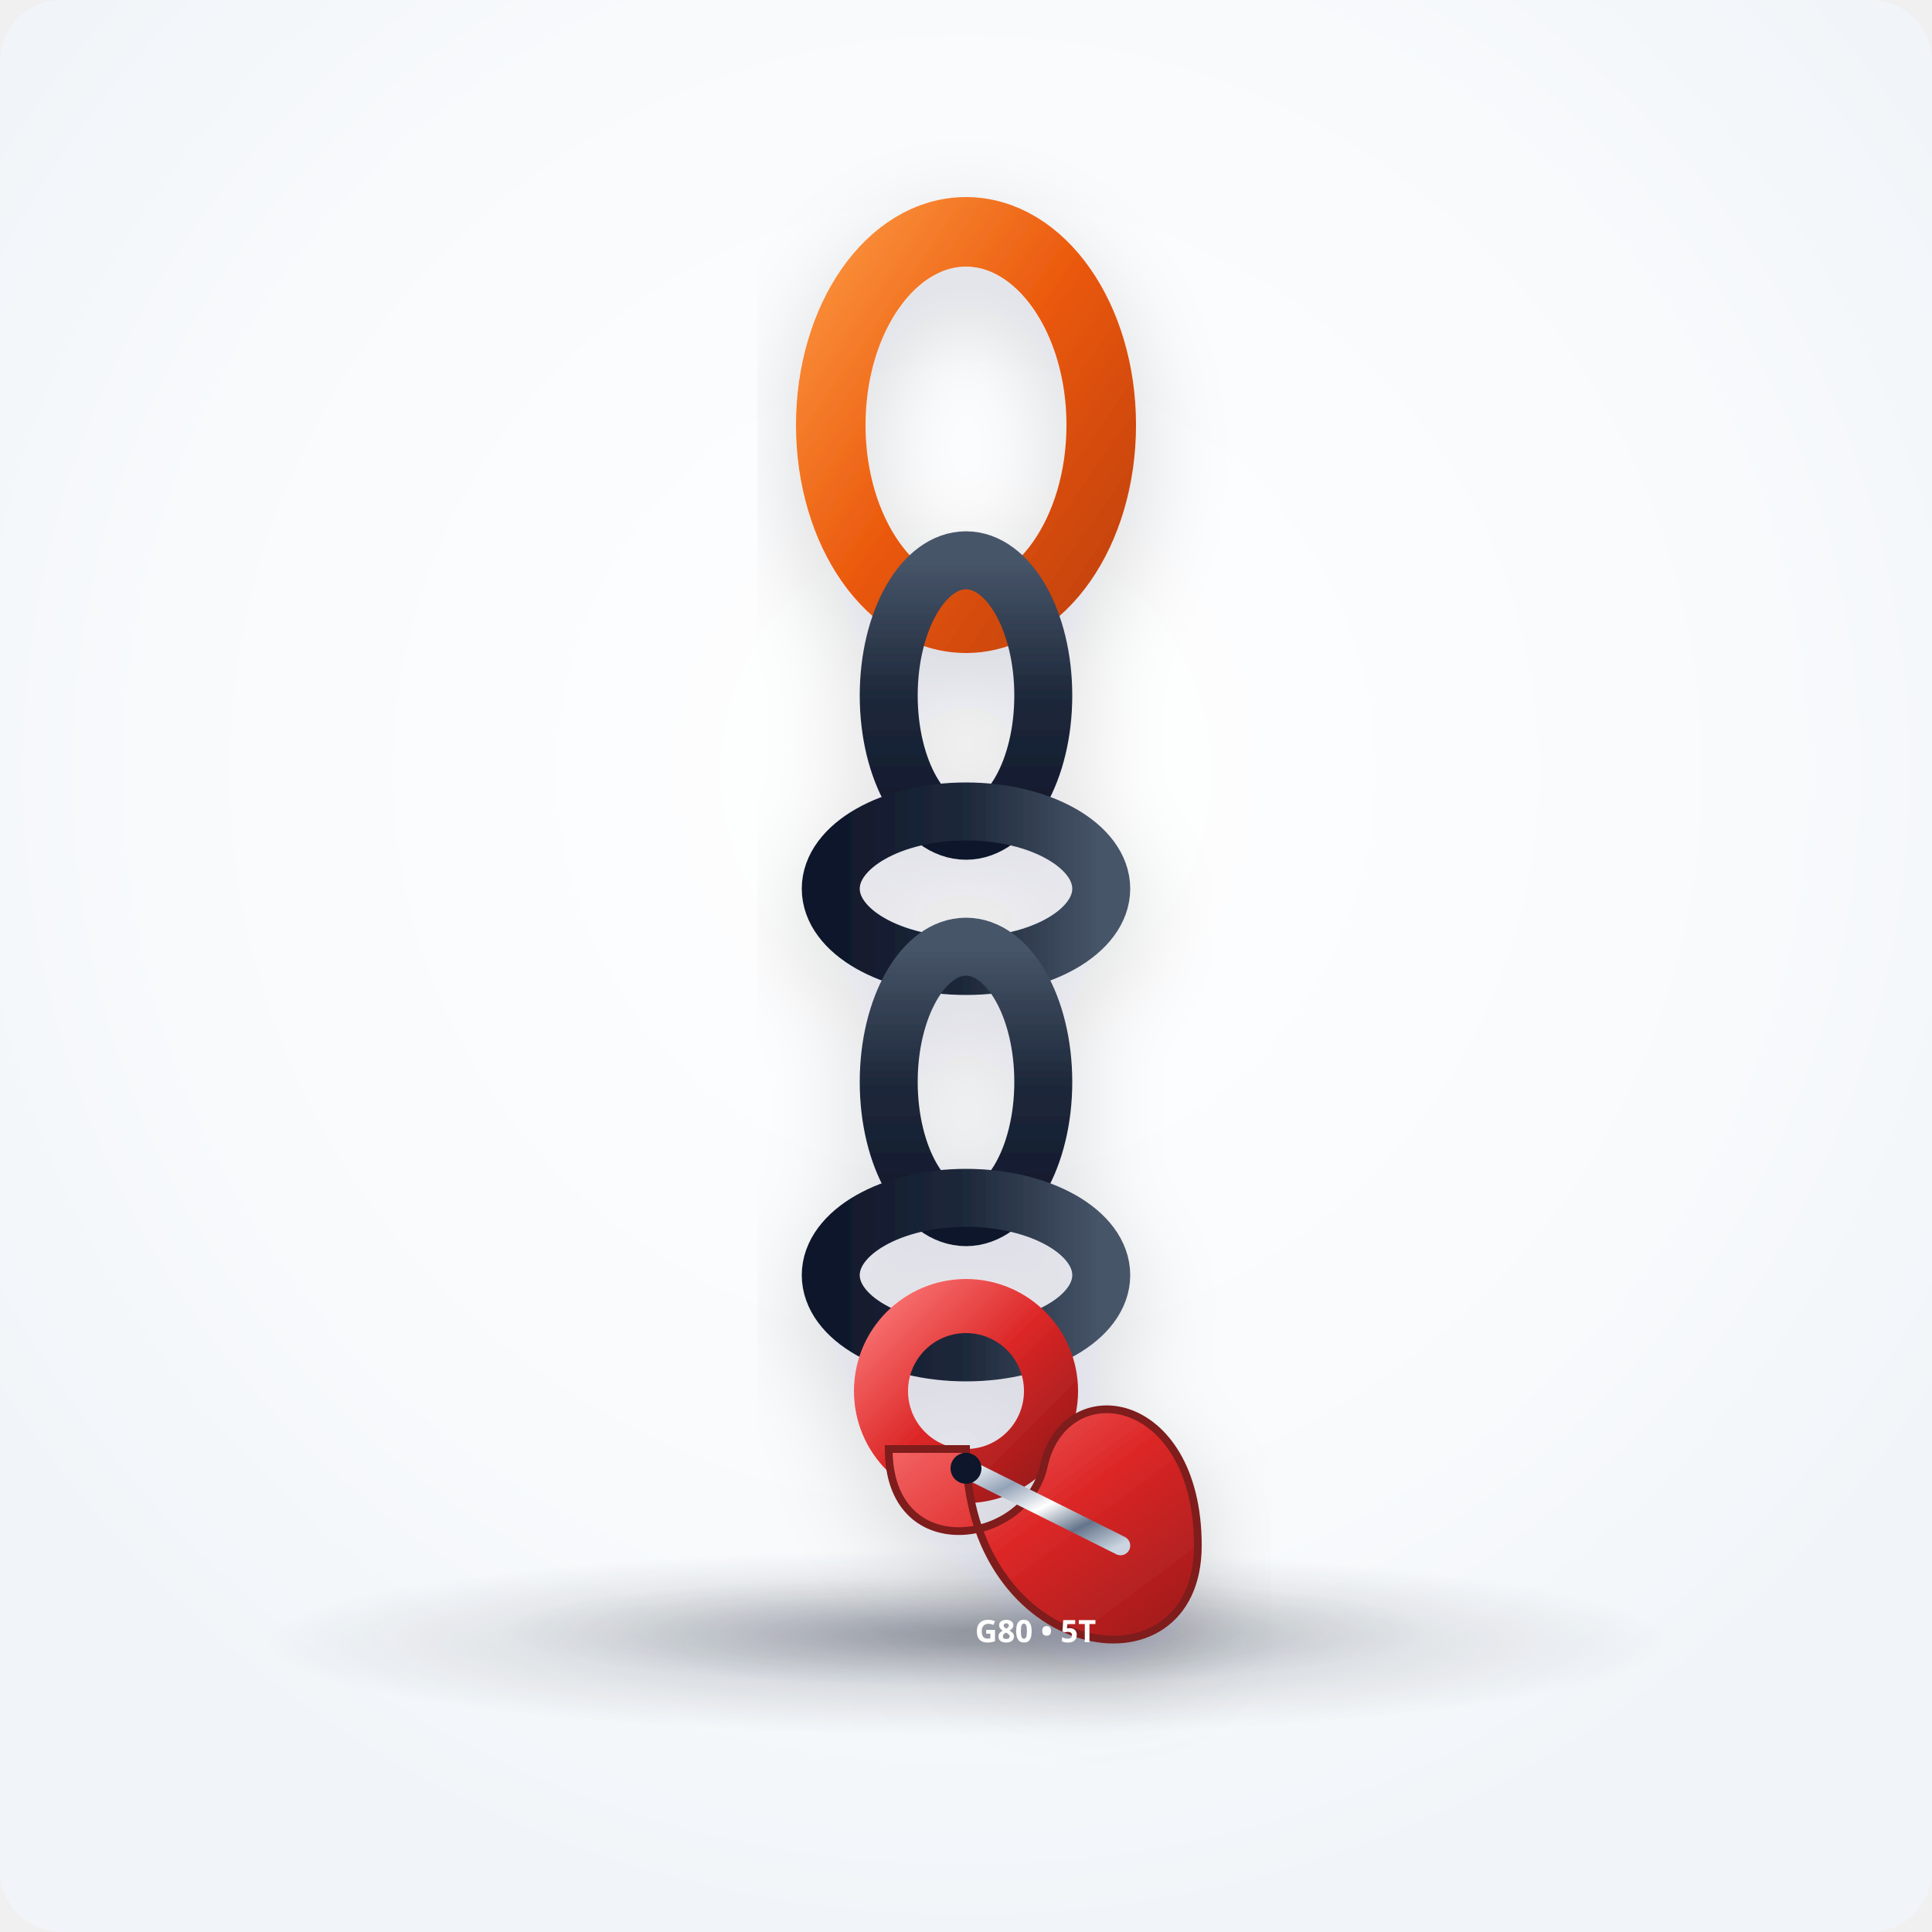
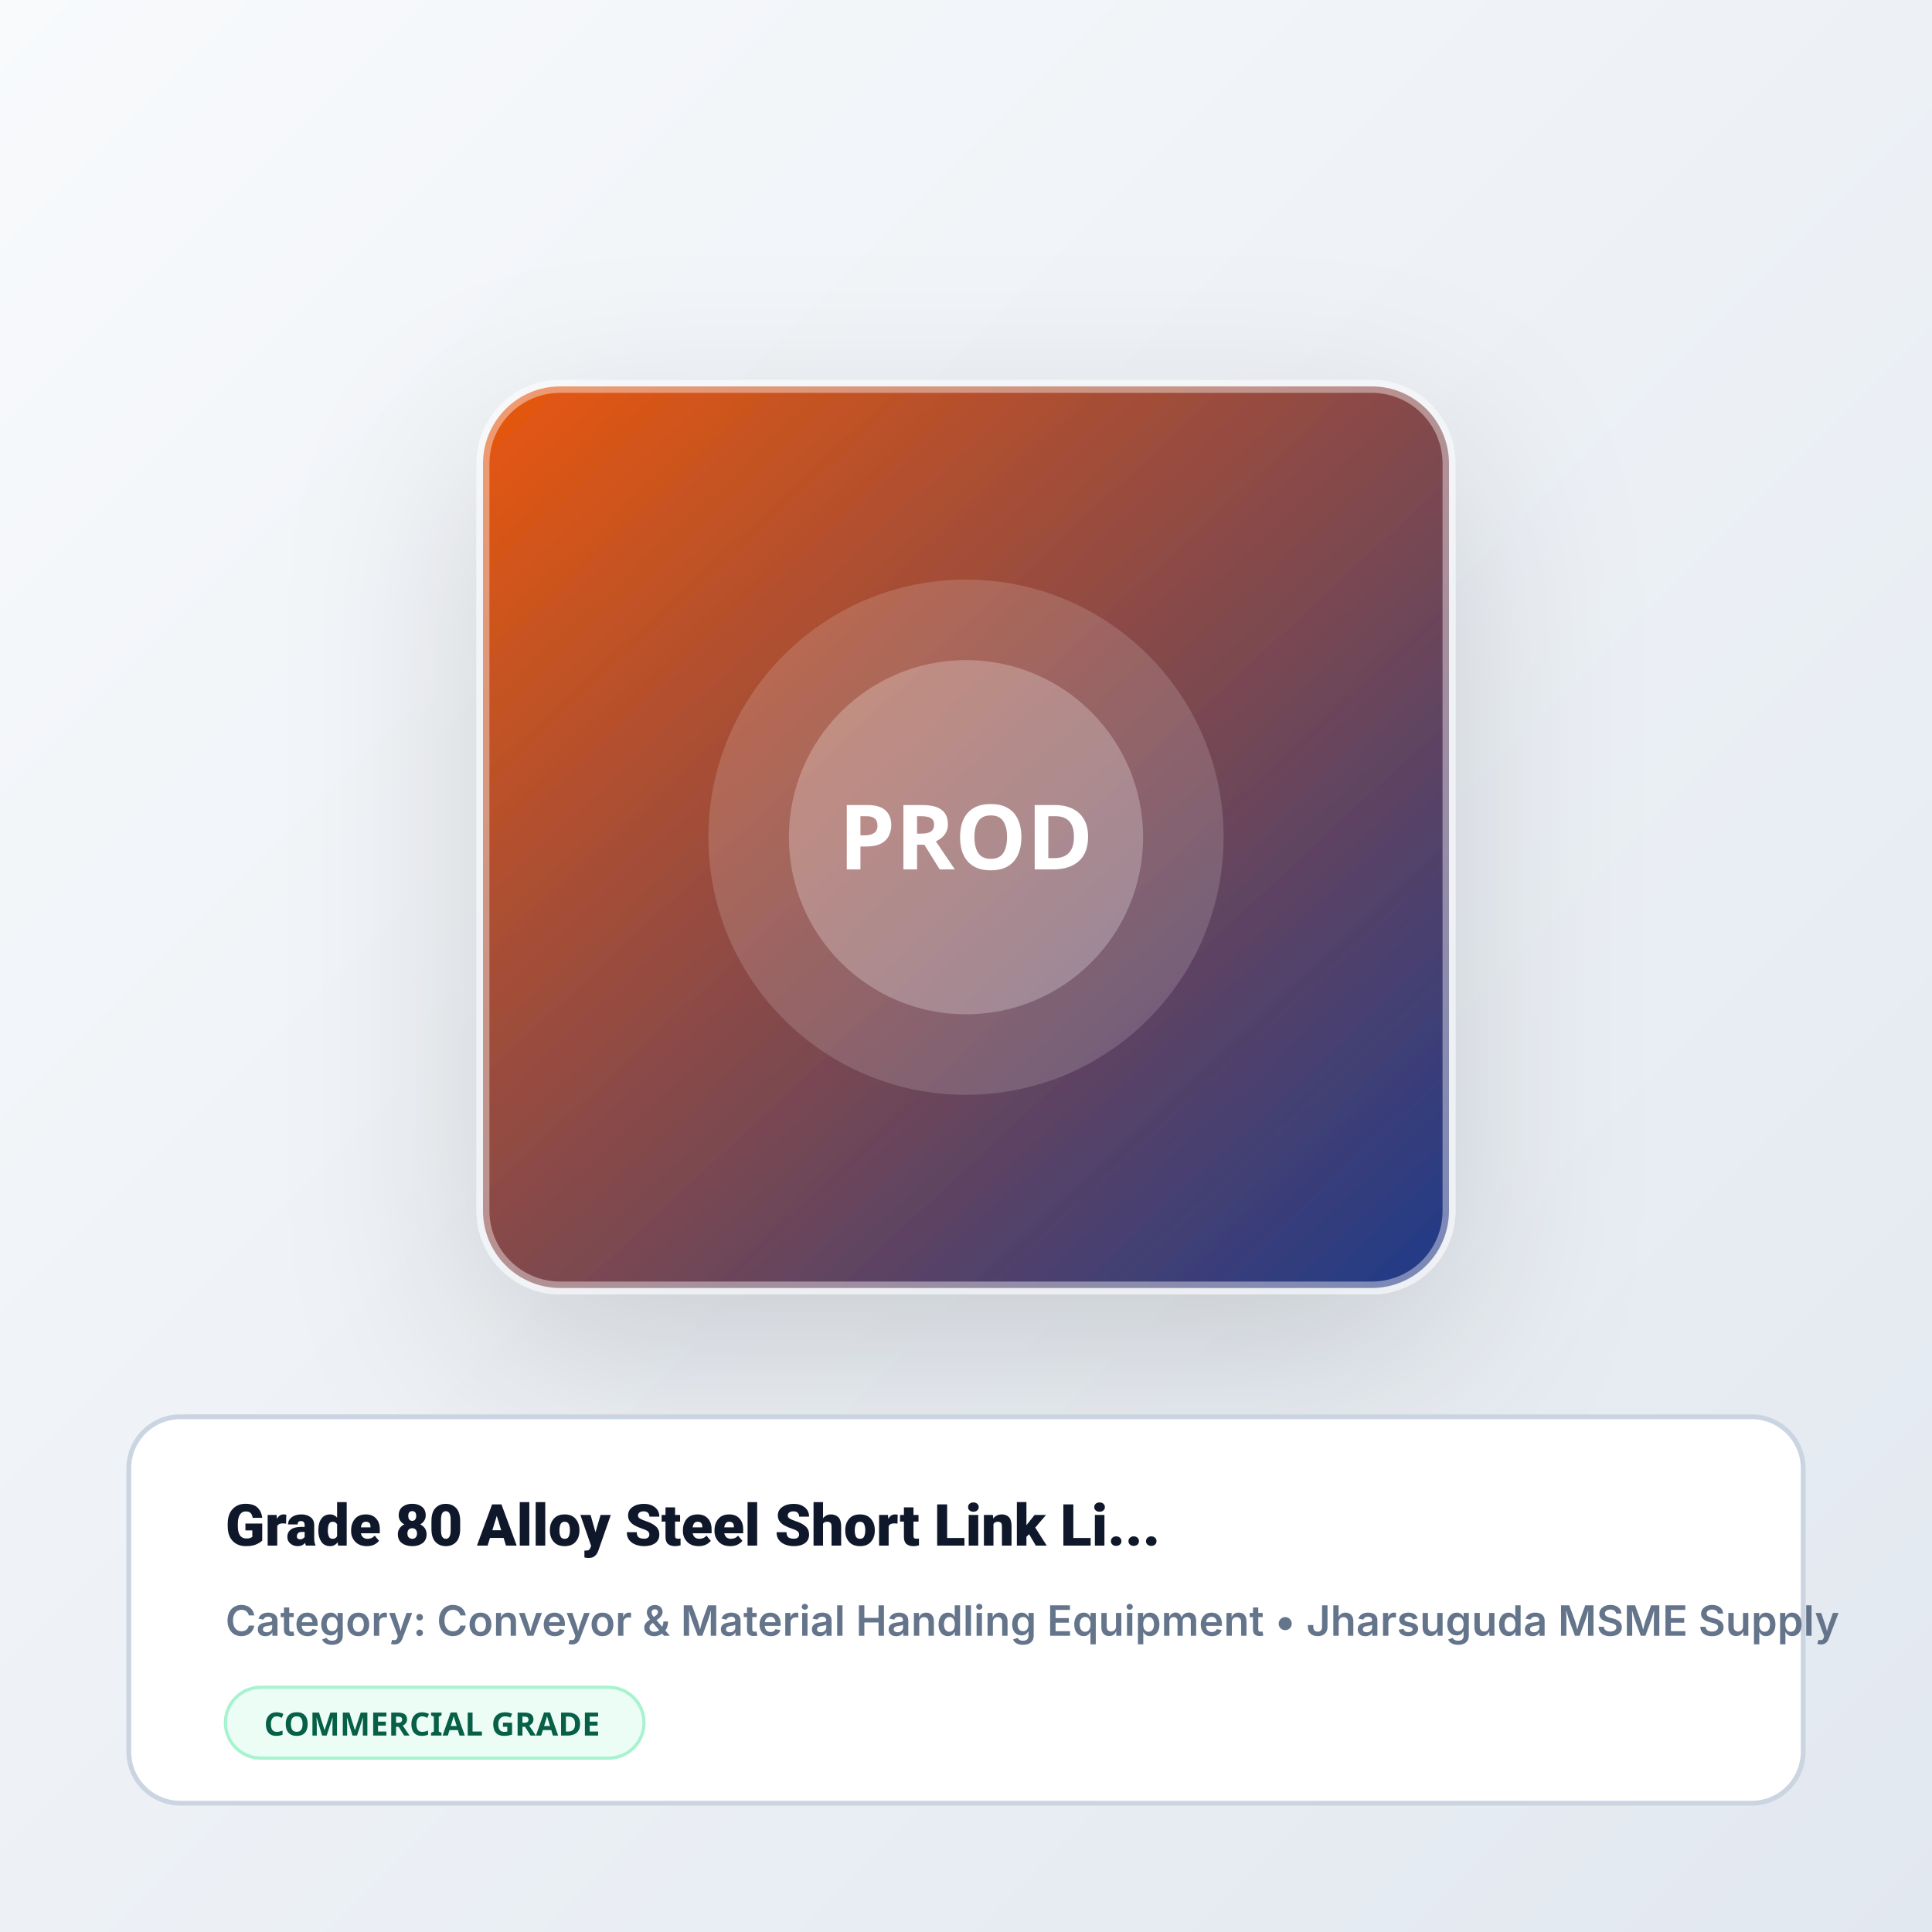
- <svg xmlns="http://www.w3.org/2000/svg" viewBox="0 0 500 500" width="500" height="500">
+ <svg xmlns="http://www.w3.org/2000/svg" viewBox="0 0 600 600" width="600" height="600">
  <defs>
-     <radialGradient id="studioBg" cx="50%" cy="40%" r="60%">
-       <stop offset="0%" stop-color="#ffffff" />
-       <stop offset="70%" stop-color="#f8fafc" />
-       <stop offset="100%" stop-color="#f1f5f9" />
-     </radialGradient>
-     <radialGradient id="contactShadow" cx="50%" cy="50%" r="50%">
-       <stop offset="0%" stop-color="rgba(15, 23, 42, 0.28)" />
-       <stop offset="50%" stop-color="rgba(15, 23, 42, 0.12)" />
-       <stop offset="100%" stop-color="rgba(15, 23, 42, 0)" />
-     </radialGradient>
-     <linearGradient id="chromeGrad" x1="0%" y1="0%" x2="100%" y2="100%">
-       <stop offset="0%" stop-color="#f1f5f9" />
-       <stop offset="25%" stop-color="#94a3b8" />
-       <stop offset="50%" stop-color="#ffffff" />
-       <stop offset="75%" stop-color="#64748b" />
-       <stop offset="100%" stop-color="#cbd5e1" />
+     <linearGradient id="pbg" x1="0%" y1="0%" x2="100%" y2="100%">
+       <stop offset="0%" stop-color="#f8fafc" />
+       <stop offset="100%" stop-color="#e2e8f0" />
    </linearGradient>
-     <linearGradient id="copperGrad" x1="0%" y1="0%" x2="100%" y2="100%">
-       <stop offset="0%" stop-color="#fdba74" />
-       <stop offset="35%" stop-color="#ea580c" />
-       <stop offset="70%" stop-color="#fed7aa" />
-       <stop offset="100%" stop-color="#c2410c" />
+     <linearGradient id="pgrad" x1="0%" y1="0%" x2="100%" y2="100%">
+       <stop offset="0%" stop-color="#ea580c" />
+       <stop offset="100%" stop-color="#1e3a8a" />
    </linearGradient>
-     <linearGradient id="darkMetal" x1="0%" y1="0%" x2="0%" y2="100%">
-       <stop offset="0%" stop-color="#475569" />
-       <stop offset="50%" stop-color="#1e293b" />
-       <stop offset="100%" stop-color="#0f172a" />
-     </linearGradient>
-     <linearGradient id="toolBlue" x1="0%" y1="0%" x2="100%" y2="100%">
-       <stop offset="0%" stop-color="#38bdf8" />
-       <stop offset="40%" stop-color="#0284c7" />
-       <stop offset="100%" stop-color="#0369a1" />
-     </linearGradient>
-     <linearGradient id="safetyOrange" x1="0%" y1="0%" x2="100%" y2="100%">
-       <stop offset="0%" stop-color="#fb923c" />
-       <stop offset="50%" stop-color="#ea580c" />
-       <stop offset="100%" stop-color="#c2410c" />
-     </linearGradient>
-     <linearGradient id="dangerRed" x1="0%" y1="0%" x2="100%" y2="100%">
-       <stop offset="0%" stop-color="#f87171" />
-       <stop offset="50%" stop-color="#dc2626" />
-       <stop offset="100%" stop-color="#991b1b" />
-     </linearGradient>
-     <linearGradient id="cautionYellow" x1="0%" y1="0%" x2="100%" y2="100%">
-       <stop offset="0%" stop-color="#fde047" />
-       <stop offset="40%" stop-color="#eab308" />
-       <stop offset="100%" stop-color="#ca8a04" />
-     </linearGradient>
-     <filter id="softGlow" x="-20%" y="-20%" width="140%" height="140%">
-       <feDropShadow dx="0" dy="8" stdDeviation="12" flood-color="#0f172a" flood-opacity="0.16" />
-     </filter>
  </defs>
-   <rect width="500" height="500" rx="16" fill="url(#studioBg)" />
-   <ellipse cx="250" cy="425" rx="180" ry="24" fill="url(#contactShadow)" />
-   <ellipse cx="250" cy="422" rx="120" ry="14" fill="url(#contactShadow)" opacity="0.8" />
-   <g filter="url(#softGlow)">
-     <g transform="translate(100, 60)">
-       <ellipse cx="150" cy="50" rx="35" ry="50" fill="none" stroke="url(#safetyOrange)" stroke-width="18" />
-       <g fill="none" stroke="url(#darkMetal)" stroke-width="15">
-         <ellipse cx="150" cy="120" rx="20" ry="35" />
-         <ellipse cx="150" cy="170" rx="20" ry="35" transform="rotate(90 150 170)" />
-         <ellipse cx="150" cy="220" rx="20" ry="35" />
-         <ellipse cx="150" cy="270" rx="20" ry="35" transform="rotate(90 150 270)" />
-       </g>
-       <g transform="translate(100, 270)">
-         <circle cx="50" cy="30" r="22" fill="none" stroke="url(#dangerRed)" stroke-width="14" />
-         <path d="M50 45 C50 100 110 110 110 70 C110 30 75 25 70 50 C65 70 30 75 30 45 Z" fill="url(#dangerRed)" stroke="#7f1d1d" stroke-width="2" />
-         <line x1="50" y1="50" x2="90" y2="70" stroke="url(#chromeGrad)" stroke-width="5" stroke-linecap="round" />
-         <circle cx="50" cy="50" r="4" fill="#0f172a" />
-         <text x="68" y="95" font-family="sans-serif" font-size="8" font-weight="900" fill="#ffffff" text-anchor="middle">G80 • 5T</text>
-       </g>
-     </g>
+   <rect width="600" height="600" fill="url(#pbg)" />
+   <g transform="translate(150, 120)">
+     <rect width="300" height="280" rx="24" fill="url(#pgrad)" stroke="rgba(255,255,255,0.4)" stroke-width="4" filter="drop-shadow(0 20px 30px rgba(0,0,0,0.15))" />
+     <circle cx="150" cy="140" r="80" fill="rgba(255,255,255,0.15)" />
+     <circle cx="150" cy="140" r="55" fill="rgba(255,255,255,0.25)" />
+     <text x="150" y="150" font-family="sans-serif" font-size="28" font-weight="900" text-anchor="middle" fill="#ffffff">PROD</text>
+   </g>
+   <rect x="40" y="440" width="520" height="120" rx="16" fill="#ffffff" stroke="#cbd5e1" stroke-width="1.5" />
+   <text x="70" y="480" font-family="-apple-system, BlinkMacSystemFont, 'Segoe UI', Roboto, sans-serif" font-size="18" font-weight="900" fill="#0f172a">
+     Grade 80 Alloy Steel Short Link Li...
+   </text>
+   <text x="70" y="508" font-family="-apple-system, BlinkMacSystemFont, sans-serif" font-size="13" font-weight="600" fill="#64748b">
+     Category: Conveyor &amp; Material Handling Equipment • Jharsuguda MSME Supply
+   </text>
+   <g transform="translate(70, 524)">
+     <rect width="130" height="22" rx="11" fill="#ecfdf5" stroke="#a7f3d0" />
+     <text x="12" y="15" font-family="sans-serif" font-size="10" font-weight="800" fill="#065f46">COMMERCIAL GRADE</text>
  </g>
</svg>
